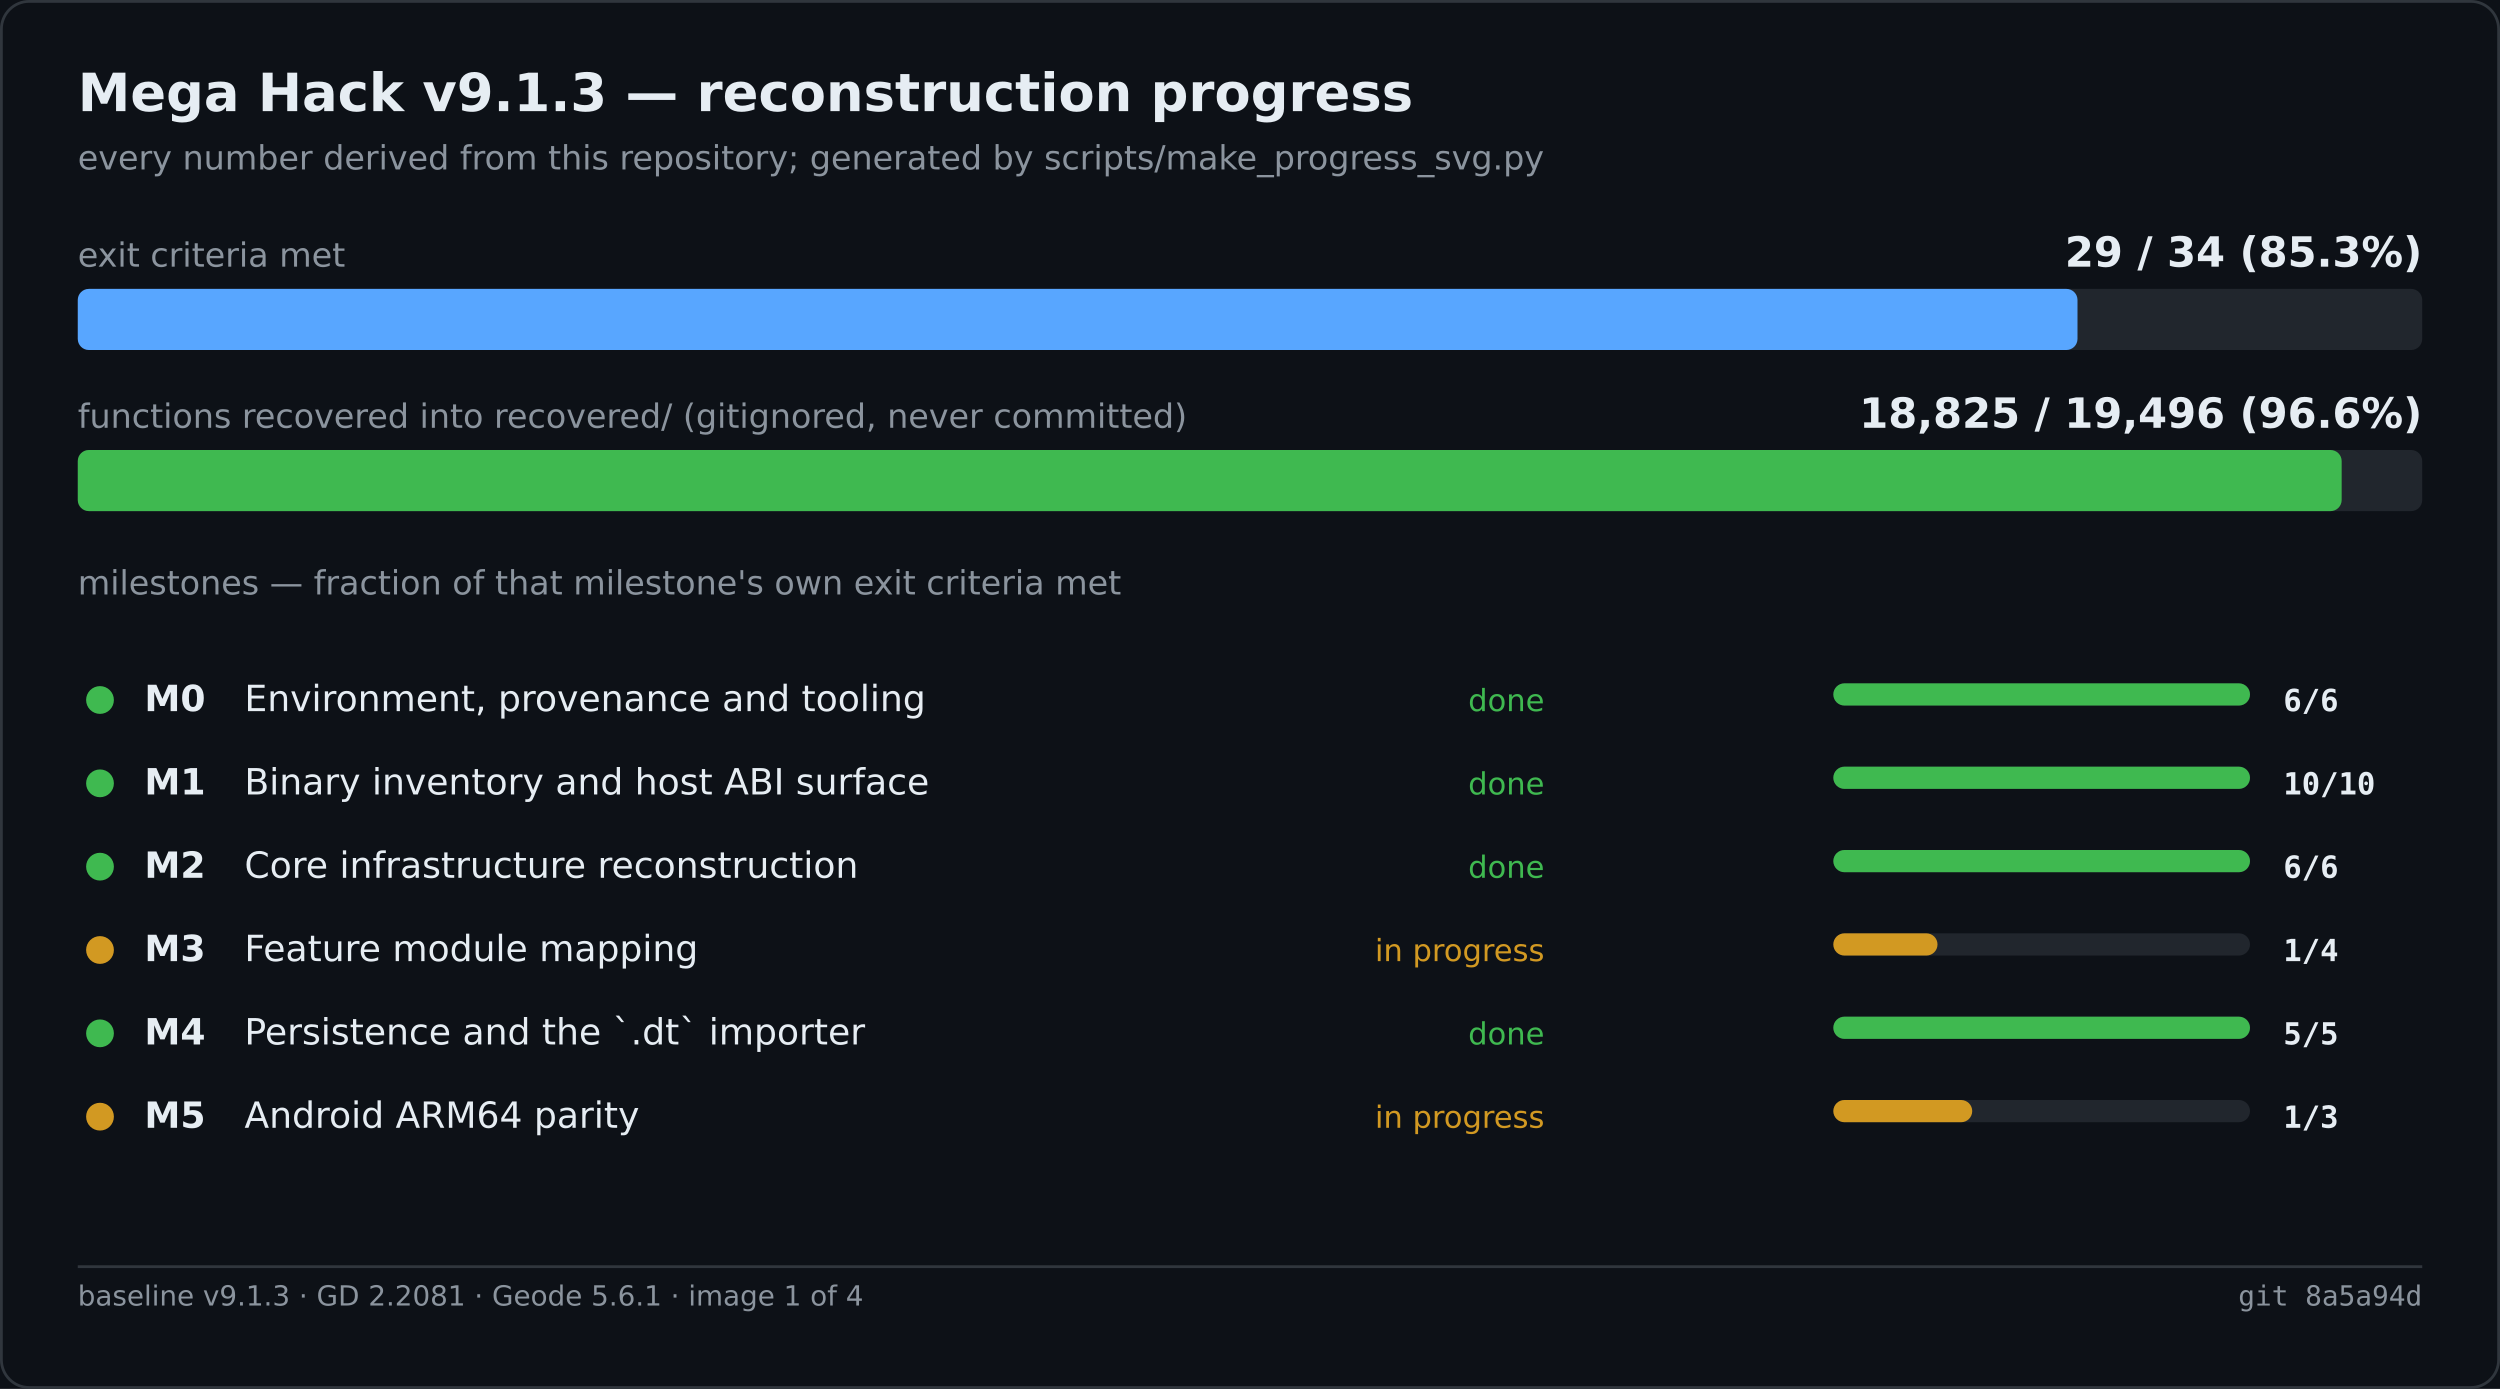
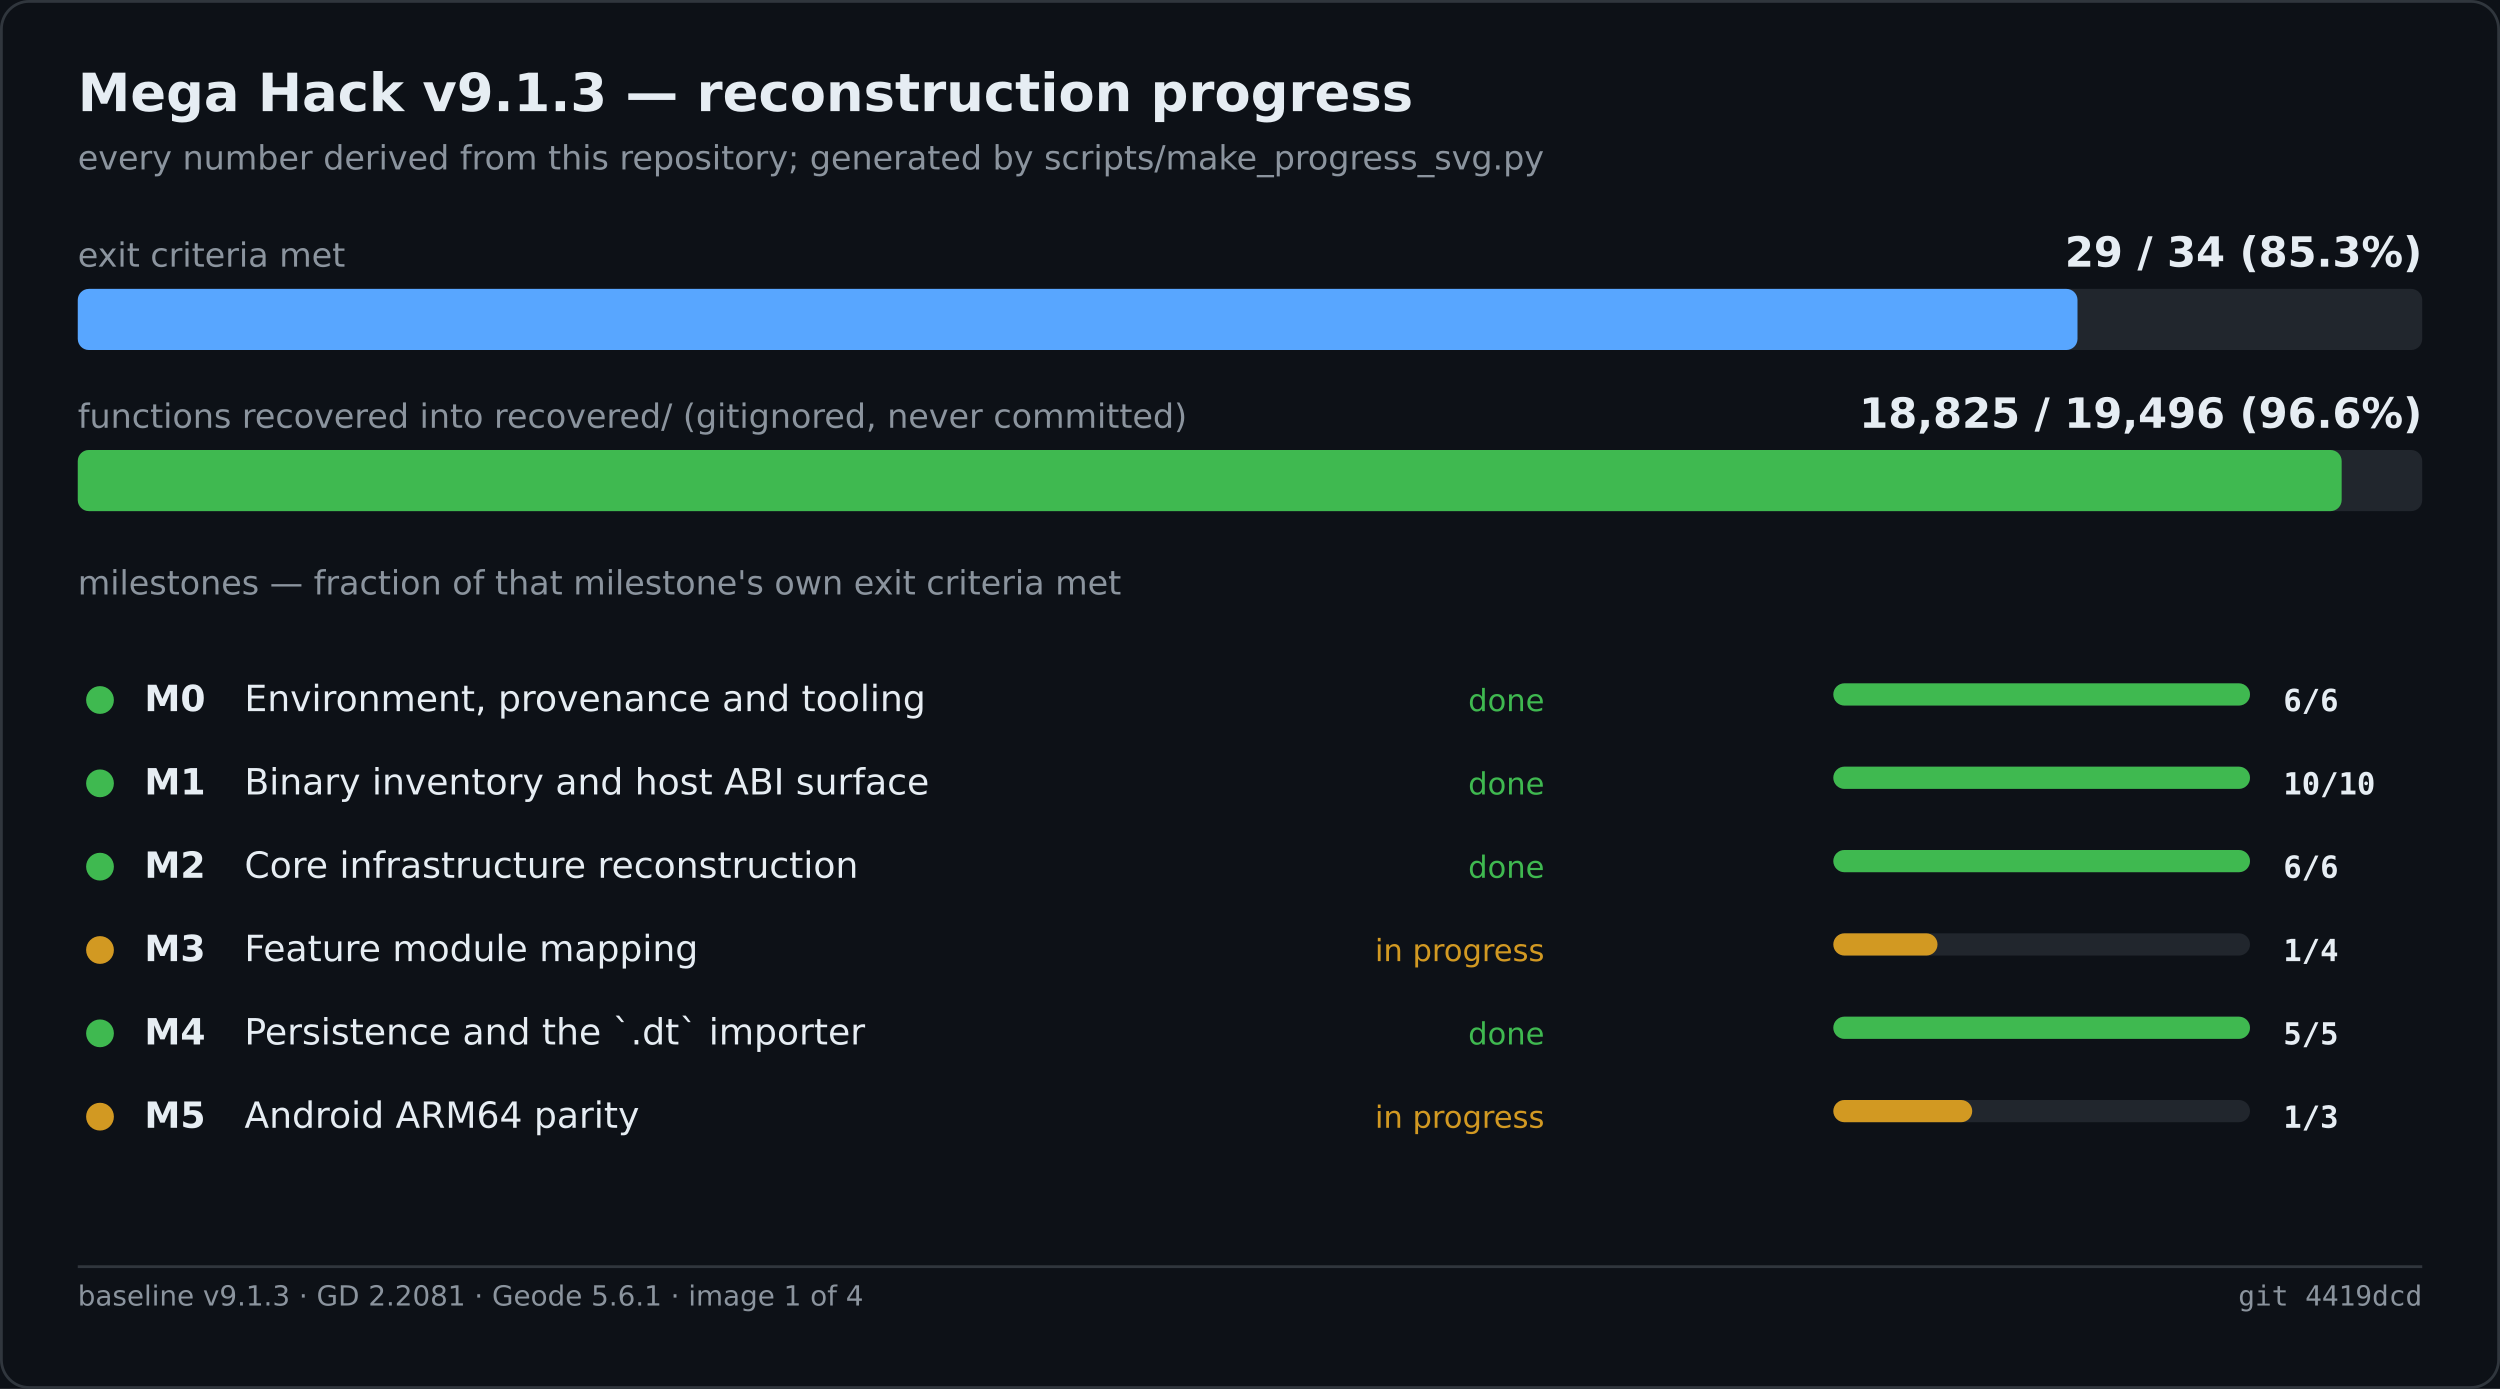
<svg xmlns="http://www.w3.org/2000/svg" width="900" height="500" viewBox="0 0 900 500" role="img" aria-label="Mega Hack v9.1.3 — reconstruction progress">
  <rect width="900" height="500" fill="#0d1117" />
  <rect x="0.5" y="0.5" width="899" height="499" fill="none" stroke="#30363d" rx="10" />
  <text x="28" y="40" font-family="Segoe UI,DejaVu Sans,Helvetica,sans-serif" font-size="19" font-weight="600" fill="#e6edf3">Mega Hack v9.1.3 — reconstruction progress</text>
  <text x="28" y="61" font-family="Segoe UI,DejaVu Sans,Helvetica,sans-serif" font-size="12" fill="#8b949e">every number derived from this repository; generated by scripts/make_progress_svg.py</text>
  <text x="28.0" y="96.0" font-family="Segoe UI,DejaVu Sans,Helvetica,sans-serif" font-size="12" fill="#8b949e">exit criteria met</text>
  <text x="872.0" y="96.0" font-family="Segoe UI,DejaVu Sans,Helvetica,sans-serif" font-size="15" fill="#e6edf3" font-weight="600" text-anchor="end">29 / 34   (85.3%)</text>
  <rect x="28.0" y="104.0" width="844.0" height="22.0" fill="#21262d" rx="4" />
  <rect x="28.0" y="104.0" width="719.9" height="22.0" fill="#58a6ff" rx="4" />
  <text x="28.0" y="154.0" font-family="Segoe UI,DejaVu Sans,Helvetica,sans-serif" font-size="12" fill="#8b949e">functions recovered into recovered/ (gitignored, never committed)</text>
  <text x="872.0" y="154.0" font-family="Segoe UI,DejaVu Sans,Helvetica,sans-serif" font-size="15" fill="#e6edf3" font-weight="600" text-anchor="end">18,825 / 19,496   (96.6%)</text>
  <rect x="28.0" y="162.0" width="844.0" height="22.0" fill="#21262d" rx="4" />
  <rect x="28.0" y="162.0" width="815.0" height="22.0" fill="#3fb950" rx="4" />
  <text x="28.0" y="214.0" font-family="Segoe UI,DejaVu Sans,Helvetica,sans-serif" font-size="12" fill="#8b949e">milestones — fraction of that milestone's own exit criteria met</text>
  <circle cx="36.0" cy="252.0" r="5" fill="#3fb950" />
  <text x="52.0" y="256.0" font-family="Segoe UI,DejaVu Sans,Helvetica,sans-serif" font-size="13" fill="#e6edf3" font-weight="600">M0</text>
  <text x="88.0" y="256.0" font-family="Segoe UI,DejaVu Sans,Helvetica,sans-serif" font-size="13" fill="#e6edf3">Environment, provenance and tooling</text>
  <text x="556.0" y="256.0" font-family="Segoe UI,DejaVu Sans,Helvetica,sans-serif" font-size="11" fill="#3fb950" text-anchor="end">done</text>
  <rect x="660.0" y="246.0" width="150.0" height="8.0" fill="#21262d" rx="4" />
  <rect x="660.0" y="246.0" width="150.0" height="8.0" fill="#3fb950" rx="4" />
  <text x="822.0" y="256.0" font-family="Cascadia Mono,Consolas,DejaVu Sans Mono,monospace" font-size="11" fill="#e6edf3" font-weight="600">6/6</text>
  <circle cx="36.0" cy="282.0" r="5" fill="#3fb950" />
  <text x="52.0" y="286.0" font-family="Segoe UI,DejaVu Sans,Helvetica,sans-serif" font-size="13" fill="#e6edf3" font-weight="600">M1</text>
  <text x="88.0" y="286.0" font-family="Segoe UI,DejaVu Sans,Helvetica,sans-serif" font-size="13" fill="#e6edf3">Binary inventory and host ABI surface</text>
  <text x="556.0" y="286.0" font-family="Segoe UI,DejaVu Sans,Helvetica,sans-serif" font-size="11" fill="#3fb950" text-anchor="end">done</text>
  <rect x="660.0" y="276.0" width="150.0" height="8.0" fill="#21262d" rx="4" />
  <rect x="660.0" y="276.0" width="150.0" height="8.0" fill="#3fb950" rx="4" />
  <text x="822.0" y="286.0" font-family="Cascadia Mono,Consolas,DejaVu Sans Mono,monospace" font-size="11" fill="#e6edf3" font-weight="600">10/10</text>
  <circle cx="36.0" cy="312.0" r="5" fill="#3fb950" />
  <text x="52.0" y="316.0" font-family="Segoe UI,DejaVu Sans,Helvetica,sans-serif" font-size="13" fill="#e6edf3" font-weight="600">M2</text>
  <text x="88.0" y="316.0" font-family="Segoe UI,DejaVu Sans,Helvetica,sans-serif" font-size="13" fill="#e6edf3">Core infrastructure reconstruction</text>
  <text x="556.0" y="316.0" font-family="Segoe UI,DejaVu Sans,Helvetica,sans-serif" font-size="11" fill="#3fb950" text-anchor="end">done</text>
  <rect x="660.0" y="306.0" width="150.0" height="8.0" fill="#21262d" rx="4" />
  <rect x="660.0" y="306.0" width="150.0" height="8.0" fill="#3fb950" rx="4" />
  <text x="822.0" y="316.0" font-family="Cascadia Mono,Consolas,DejaVu Sans Mono,monospace" font-size="11" fill="#e6edf3" font-weight="600">6/6</text>
  <circle cx="36.0" cy="342.0" r="5" fill="#d29922" />
  <text x="52.0" y="346.0" font-family="Segoe UI,DejaVu Sans,Helvetica,sans-serif" font-size="13" fill="#e6edf3" font-weight="600">M3</text>
  <text x="88.0" y="346.0" font-family="Segoe UI,DejaVu Sans,Helvetica,sans-serif" font-size="13" fill="#e6edf3">Feature module mapping</text>
  <text x="556.0" y="346.0" font-family="Segoe UI,DejaVu Sans,Helvetica,sans-serif" font-size="11" fill="#d29922" text-anchor="end">in progress</text>
  <rect x="660.0" y="336.0" width="150.0" height="8.0" fill="#21262d" rx="4" />
  <rect x="660.0" y="336.0" width="37.5" height="8.0" fill="#d29922" rx="4" />
  <text x="822.0" y="346.0" font-family="Cascadia Mono,Consolas,DejaVu Sans Mono,monospace" font-size="11" fill="#e6edf3" font-weight="600">1/4</text>
  <circle cx="36.0" cy="372.0" r="5" fill="#3fb950" />
  <text x="52.0" y="376.0" font-family="Segoe UI,DejaVu Sans,Helvetica,sans-serif" font-size="13" fill="#e6edf3" font-weight="600">M4</text>
  <text x="88.0" y="376.0" font-family="Segoe UI,DejaVu Sans,Helvetica,sans-serif" font-size="13" fill="#e6edf3">Persistence and the `.dt` importer</text>
  <text x="556.0" y="376.0" font-family="Segoe UI,DejaVu Sans,Helvetica,sans-serif" font-size="11" fill="#3fb950" text-anchor="end">done</text>
  <rect x="660.0" y="366.0" width="150.0" height="8.0" fill="#21262d" rx="4" />
  <rect x="660.0" y="366.0" width="150.0" height="8.0" fill="#3fb950" rx="4" />
  <text x="822.0" y="376.0" font-family="Cascadia Mono,Consolas,DejaVu Sans Mono,monospace" font-size="11" fill="#e6edf3" font-weight="600">5/5</text>
  <circle cx="36.0" cy="402.0" r="5" fill="#d29922" />
  <text x="52.0" y="406.0" font-family="Segoe UI,DejaVu Sans,Helvetica,sans-serif" font-size="13" fill="#e6edf3" font-weight="600">M5</text>
  <text x="88.0" y="406.0" font-family="Segoe UI,DejaVu Sans,Helvetica,sans-serif" font-size="13" fill="#e6edf3">Android ARM64 parity</text>
  <text x="556.0" y="406.0" font-family="Segoe UI,DejaVu Sans,Helvetica,sans-serif" font-size="11" fill="#d29922" text-anchor="end">in progress</text>
  <rect x="660.0" y="396.0" width="150.0" height="8.0" fill="#21262d" rx="4" />
  <rect x="660.0" y="396.0" width="50.0" height="8.0" fill="#d29922" rx="4" />
  <text x="822.0" y="406.0" font-family="Cascadia Mono,Consolas,DejaVu Sans Mono,monospace" font-size="11" fill="#e6edf3" font-weight="600">1/3</text>
  <line x1="28.0" y1="456.0" x2="872.0" y2="456.0" stroke="#30363d" stroke-width="1" />
  <text x="28.0" y="470.0" font-family="Segoe UI,DejaVu Sans,Helvetica,sans-serif" font-size="10" fill="#8b949e">baseline v9.1.3 · GD 2.2081 · Geode 5.6.1 · image 1 of 4</text>
-   <text x="872.0" y="470.0" font-family="Cascadia Mono,Consolas,DejaVu Sans Mono,monospace" font-size="10" fill="#8b949e" text-anchor="end">git 8a5a94d</text>
+   <text x="872.0" y="470.0" font-family="Cascadia Mono,Consolas,DejaVu Sans Mono,monospace" font-size="10" fill="#8b949e" text-anchor="end">git 4419dcd</text>
</svg>
